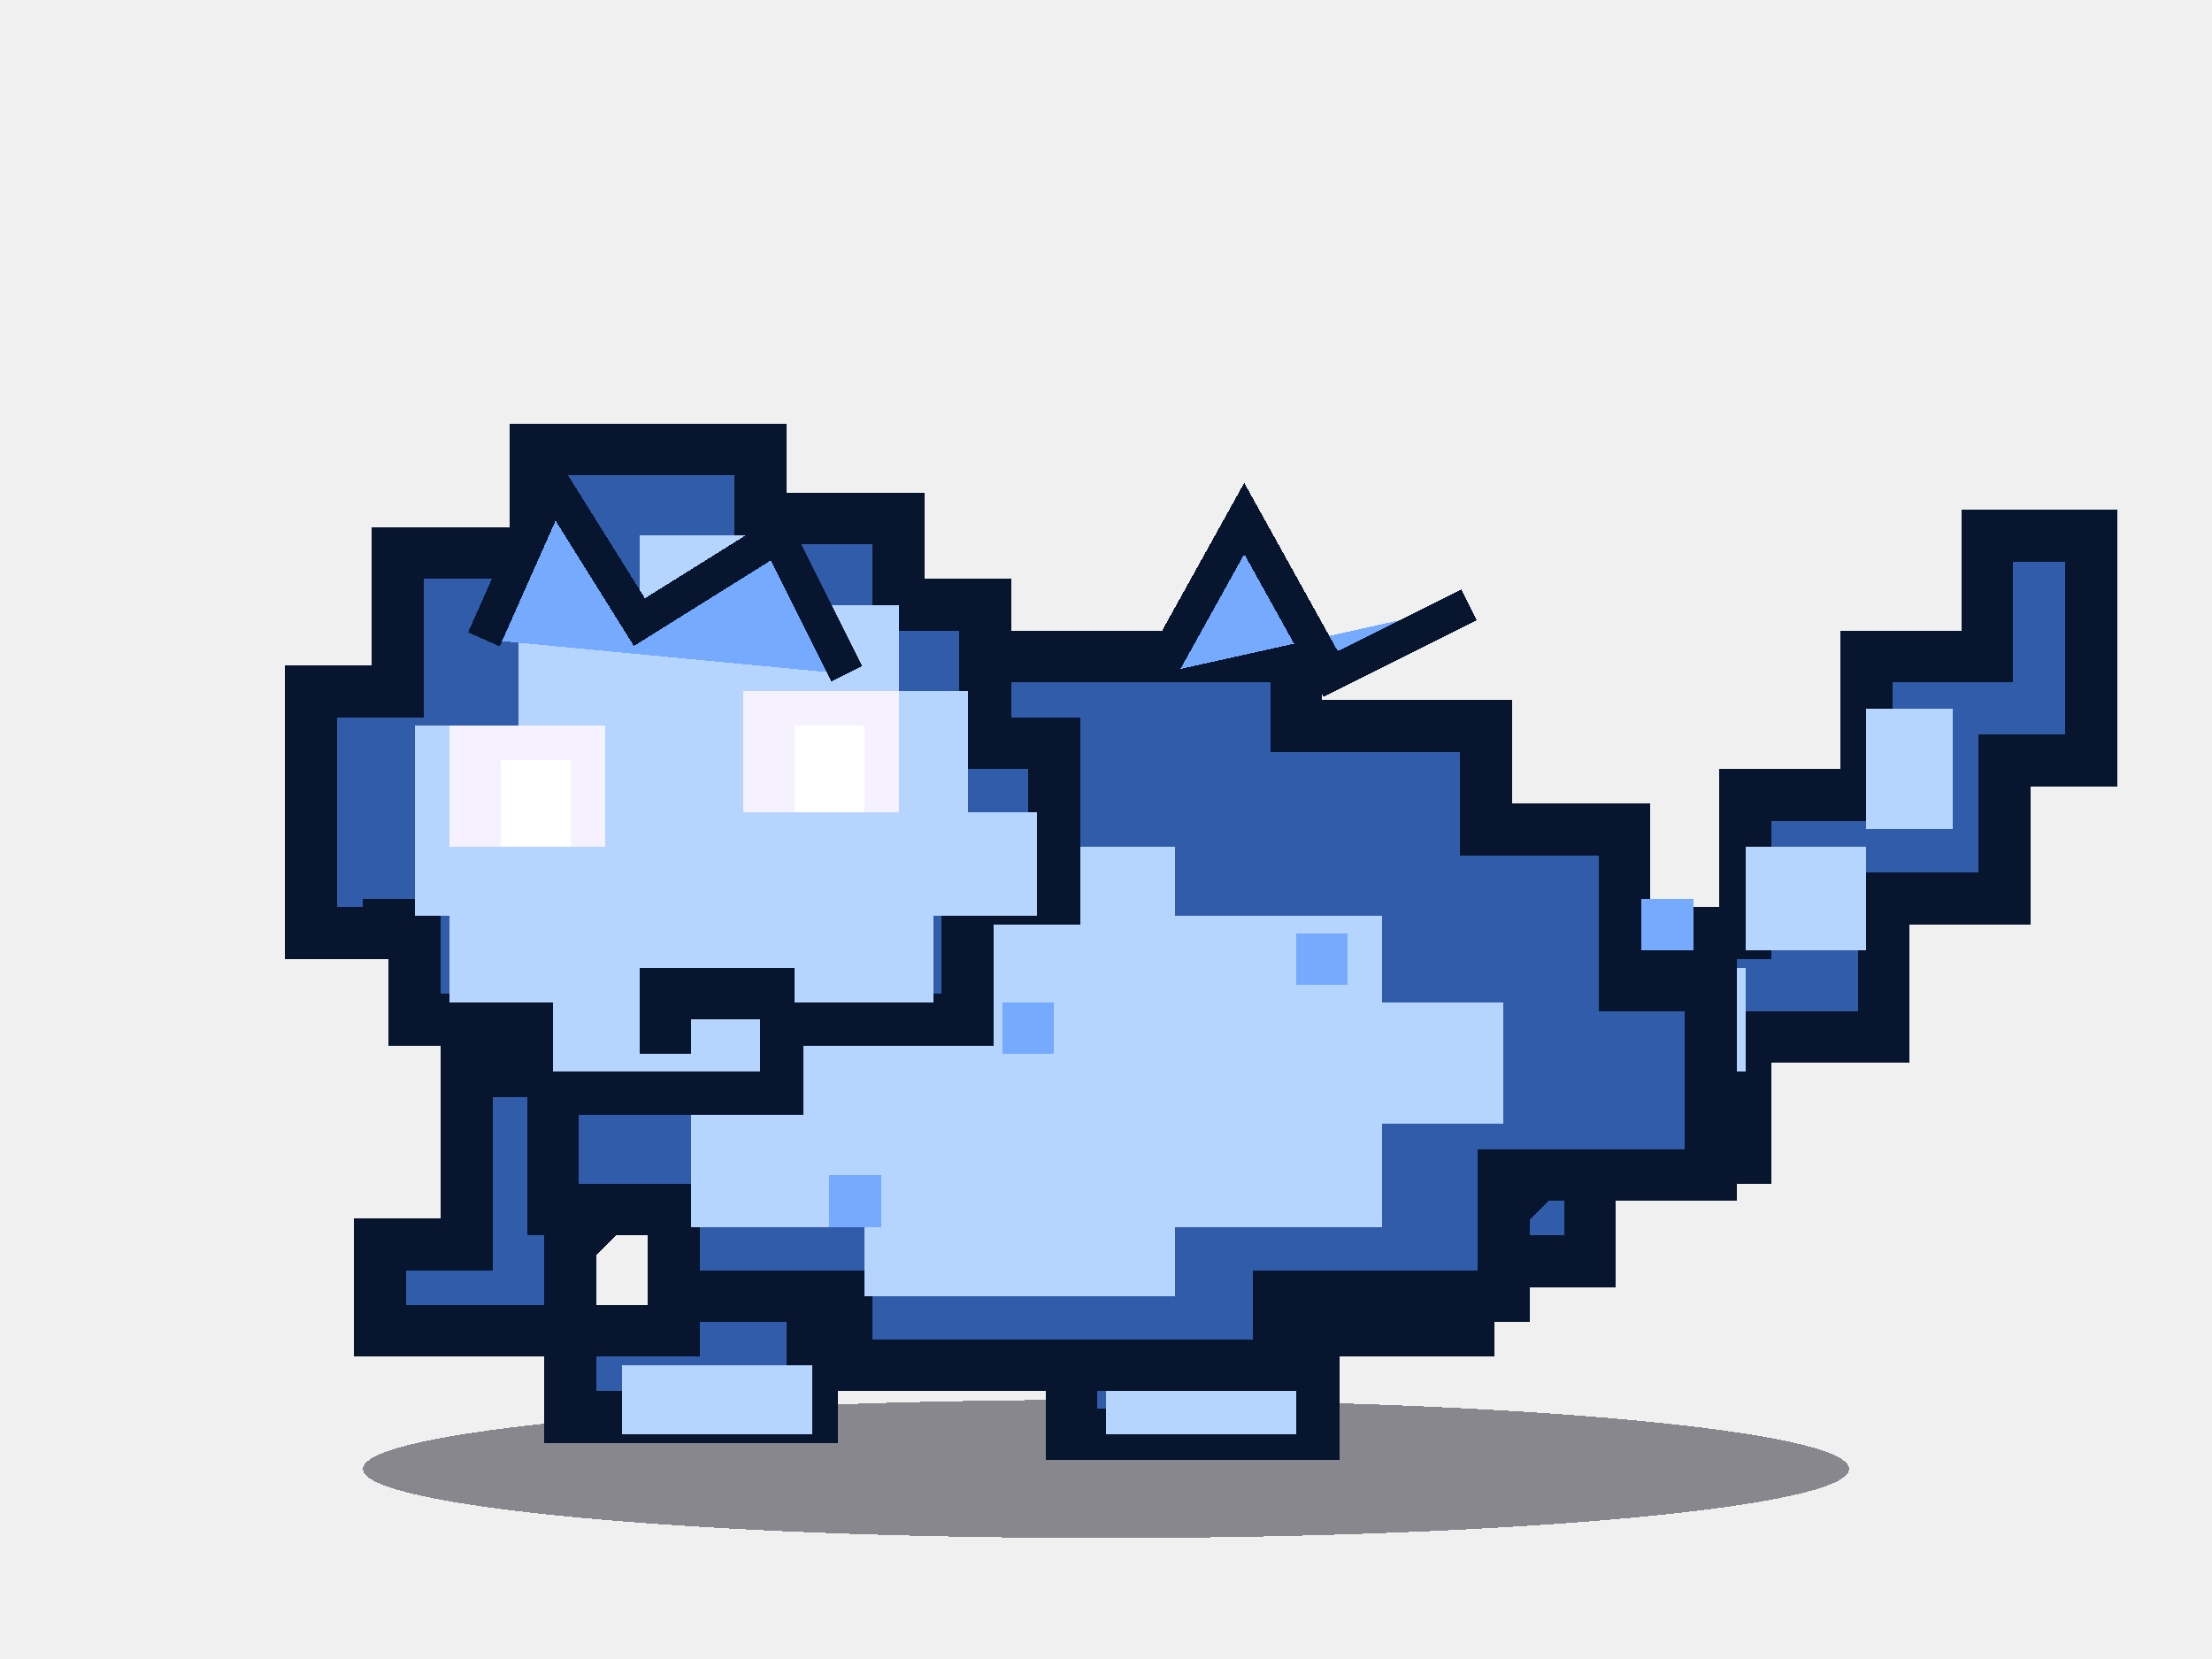
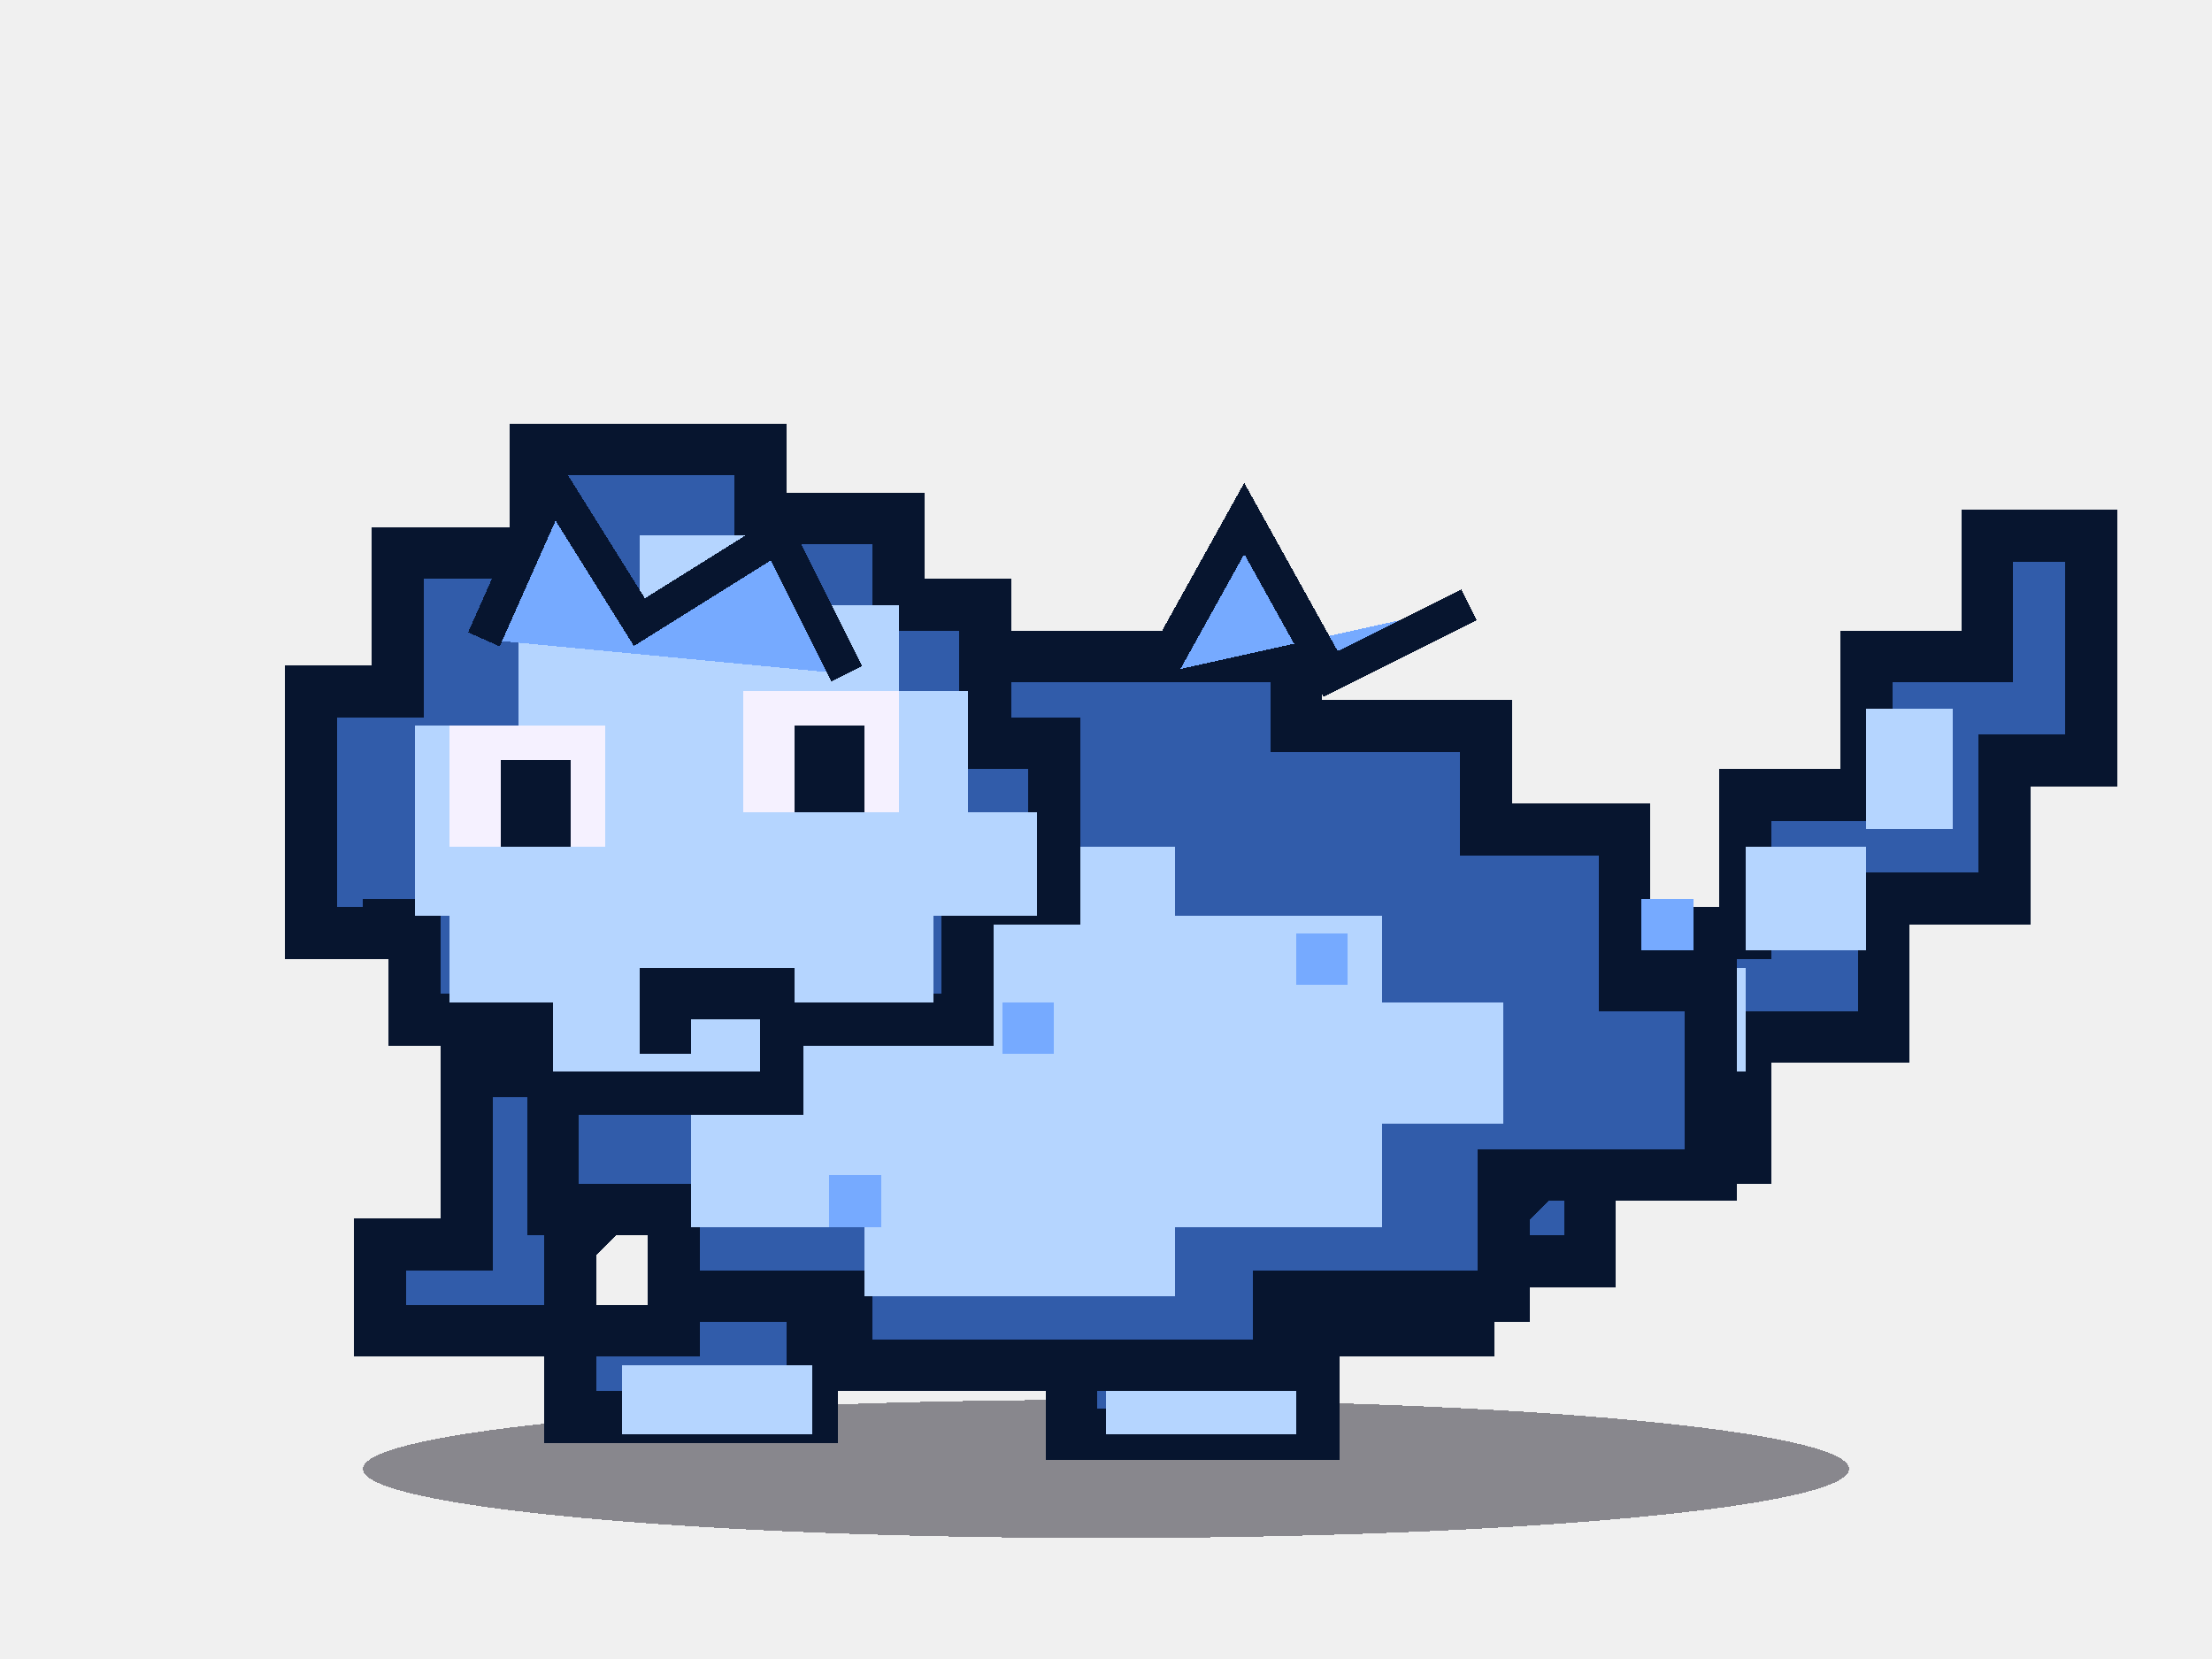
<svg xmlns="http://www.w3.org/2000/svg" viewBox="0 0 128 96" shape-rendering="crispEdges">
  <ellipse cx="64" cy="85" rx="43" ry="4" fill="#080713" opacity=".45" />
  <path d="M79 61h13v-7h9v-8h7v-8h7v-7h6v13h-5v8h-7v8h-8v7h-9v6H79z" fill="#315caa" stroke="#07152f" stroke-width="3" />
  <path d="M84 62h9v-6h8v-7h7v-8h5v7h-5v7h-7v7h-8v5h-9z" fill="#b5d5ff" />
  <path d="M39 63h12v9l-4 5v5H33v-5h6zM68 64h12v9l-4 5v5H62v-5h6zM27 60h10v8l-4 4v5H22v-5h5zM79 60h10v8l-4 4v5H74v-5h5z" fill="#315caa" stroke="#07152f" stroke-width="3" />
  <path d="M36 79h11v4H36zM64 79h11v4H64z" fill="#b5d5ff" />
  <path d="M34 57V48h10v-6h13v-4h18v4h11v6h8v9h5v11H87v7H74v4H49v-4H39v-5h-7v-8h-4v-5z" fill="#315caa" stroke="#07152f" stroke-width="3" />
  <path d="M42 54h12v-5h14v4h12v5h7v7h-7v6H68v4H50v-4H40v-7h-4v-5h6z" fill="#b5d5ff" />
  <path d="M29 48h12v11H29z" fill="#315caa" stroke="#07152f" stroke-width="2" />
  <path d="M18 49v-9h5v-8h8v-6h13v4h8v5h5v8h4v9h-5v7H45v4H32v-4h-8v-5h-6z" fill="#315caa" stroke="#07152f" stroke-width="3" />
  <path d="M24 42h6v-7h7v-4h8v4h7v5h4v7h4v6h-6v5H44v4H32v-4h-6v-5h-2z" fill="#b5d5ff" />
  <path d="M26 42h9v7h-9zM43 40h9v7h-9z" fill="#f5f1ff" />
-   <path d="M29 44h4v5h-4zM46 42h4v5h-4z" fill="#ffffff" />
+   <path d="M29 44h4v5h-4zM46 42h4v5h-4z" fill="#07152f" />
  <path d="M21 52h3v3h-3zM37 56h9v3h-6v2h-3z" fill="#07152f" />
  <path d="M28 37l4-9 5 8 8-5 4 8M67 39l5-9 5 9 8-4" fill="#76aaff" stroke="#07152f" stroke-width="2" />
  <g fill="#76aaff">
    <path d="M58 58h3v3h-3zM75 54h3v3h-3zM95 52h3v3h-3zM48 68h3v3h-3z" />
  </g>
</svg>
